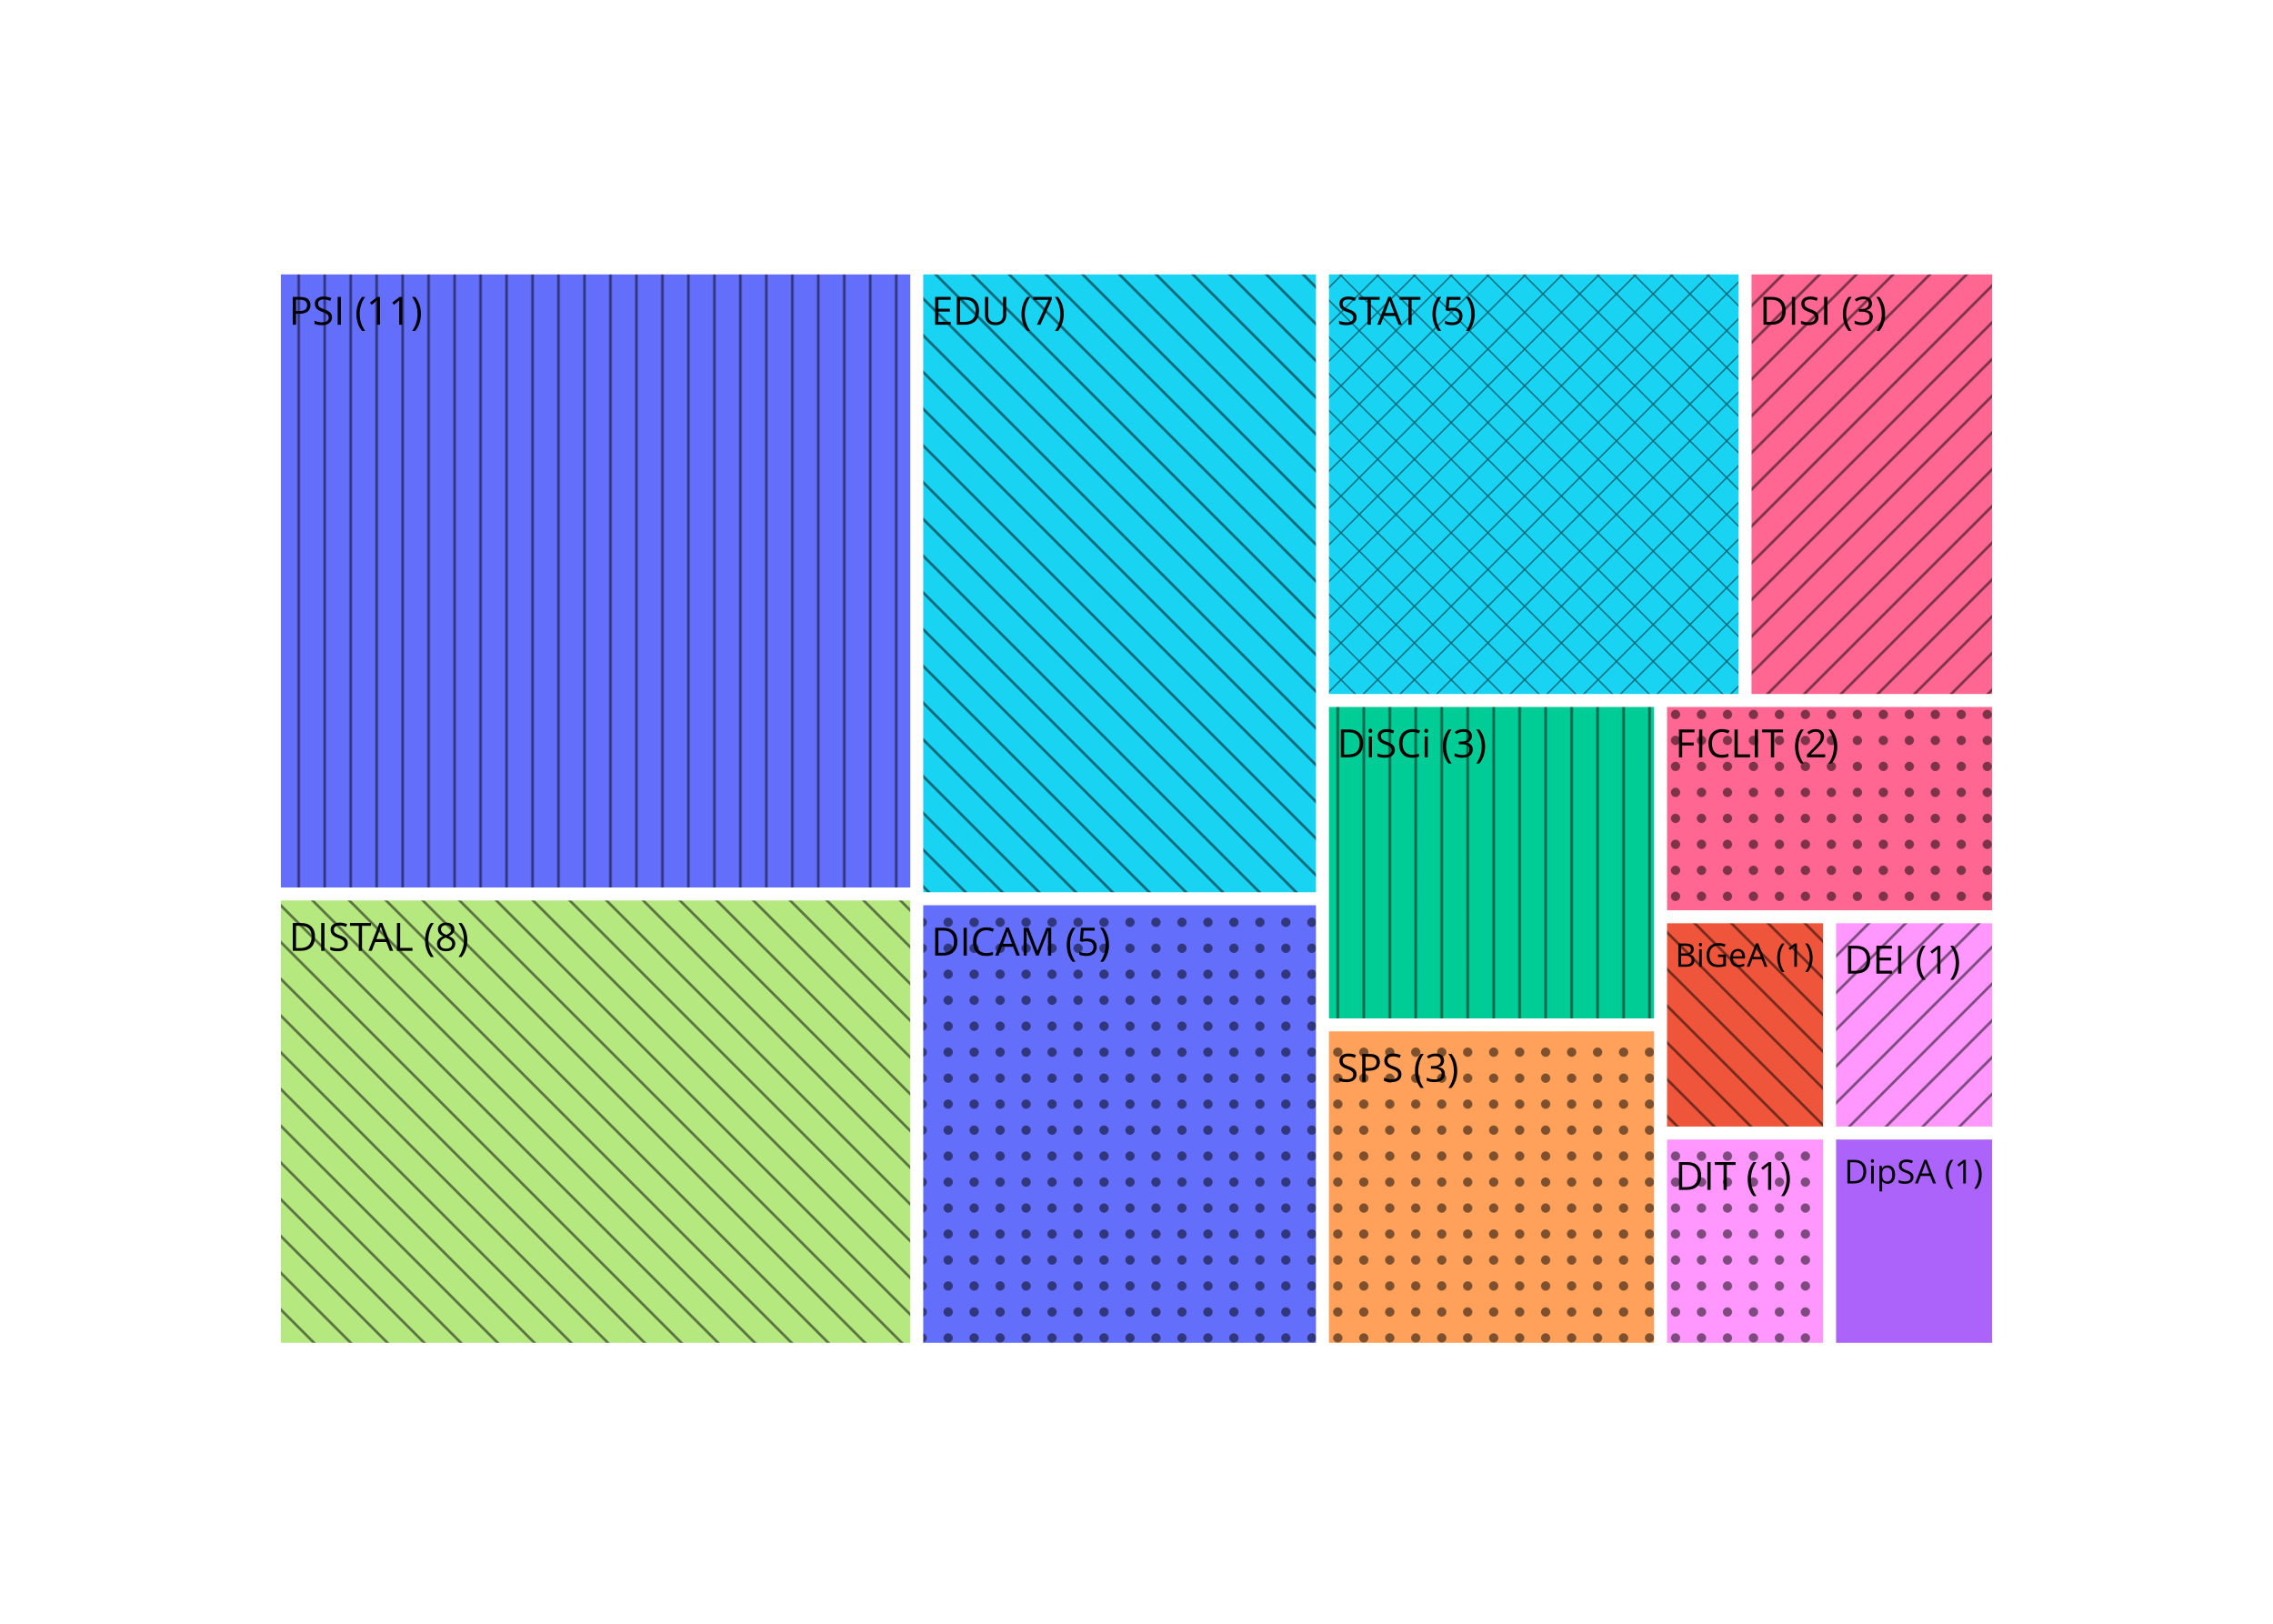
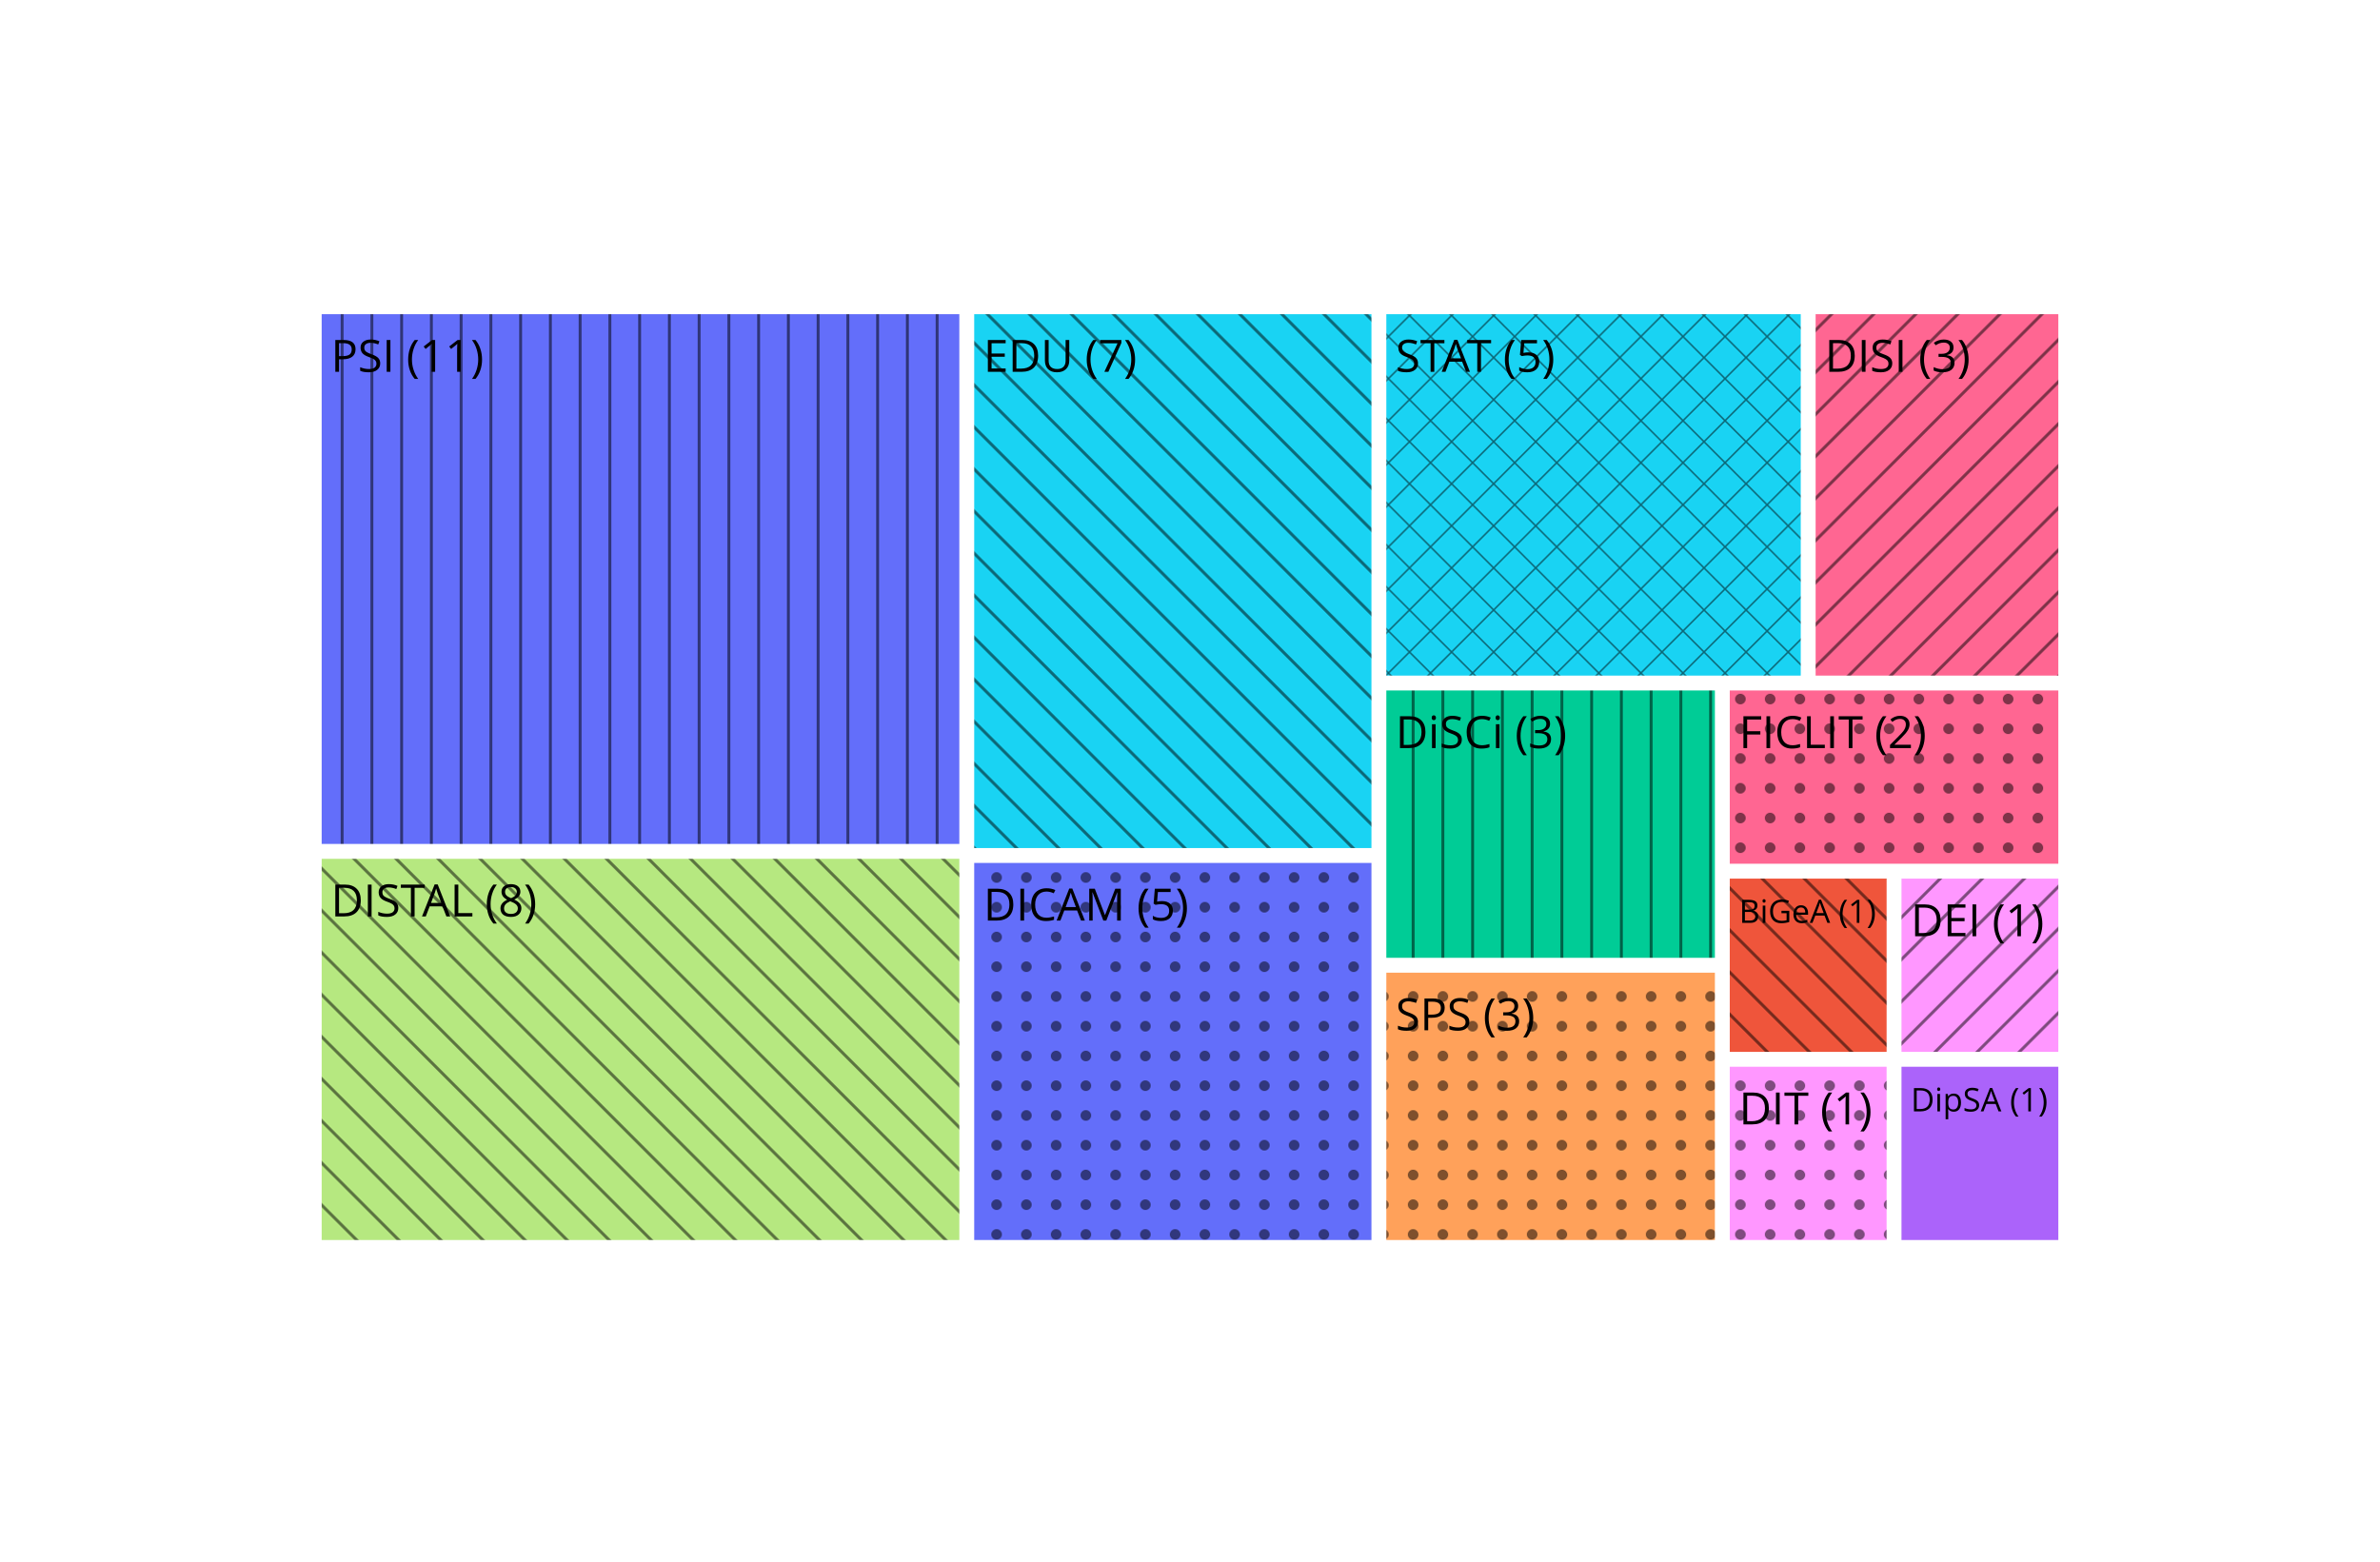
- <svg xmlns="http://www.w3.org/2000/svg" class="main-svg" width="700" height="500" style="" viewBox="0 0 700 500">
-   <rect x="0" y="0" width="700" height="500" style="fill: rgb(255, 255, 255); fill-opacity: 1;" />
-   <defs id="defs-c2ee81">
+ <svg xmlns="http://www.w3.org/2000/svg" class="main-svg" width="640" height="420" style="" viewBox="0 0 640 420">
+   <rect x="0" y="0" width="640" height="420" style="fill: rgb(255, 255, 255); fill-opacity: 1;" />
+   <defs id="defs-8d0944">
    <g class="clips" />
    <g class="gradients" />
    <g class="patterns">
-       <pattern id="pc2ee81-8213b8-10" width="8px" height="8px" patternUnits="userSpaceOnUse" patternTransform="">
+       <pattern id="p8d0944-5b4b1c-10" width="8px" height="8px" patternUnits="userSpaceOnUse" patternTransform="">
        <rect width="8px" height="8px" fill="rgb(99, 110, 250)" fill-opacity="1" />
        <path d="M4,0L4,8" opacity="0.5" stroke="rgb(0, 0, 0)" stroke-width="0.8px" />
      </pattern>
-       <pattern id="pc2ee81-8213b8-4" width="11.314px" height="11.314px" patternUnits="userSpaceOnUse" patternTransform="">
+       <pattern id="p8d0944-5b4b1c-4" width="11.314px" height="11.314px" patternUnits="userSpaceOnUse" patternTransform="">
        <rect width="11.314px" height="11.314px" fill="rgb(182, 232, 128)" fill-opacity="1" />
        <path d="M8.485,-2.828l5.657,5.657M0,0L11.314,11.314M-2.828,8.485l5.657,5.657" opacity="0.5" stroke="rgb(0, 0, 0)" stroke-width="0.8px" />
      </pattern>
-       <pattern id="pc2ee81-8213b8-8" width="11.314px" height="11.314px" patternUnits="userSpaceOnUse" patternTransform="">
+       <pattern id="p8d0944-5b4b1c-8" width="11.314px" height="11.314px" patternUnits="userSpaceOnUse" patternTransform="">
        <rect width="11.314px" height="11.314px" fill="rgb(25, 211, 243)" fill-opacity="1" />
        <path d="M8.485,-2.828l5.657,5.657M0,0L11.314,11.314M-2.828,8.485l5.657,5.657" opacity="0.5" stroke="rgb(0, 0, 0)" stroke-width="0.8px" />
      </pattern>
-       <pattern id="pc2ee81-8213b8-2" width="8px" height="8px" patternUnits="userSpaceOnUse" patternTransform="">
+       <pattern id="p8d0944-5b4b1c-2" width="8px" height="8px" patternUnits="userSpaceOnUse" patternTransform="">
        <rect width="8px" height="8px" fill="rgb(99, 110, 250)" fill-opacity="1" />
        <circle cx="4" cy="4" r="1.427" opacity="0.5" fill="rgb(0, 0, 0)" />
      </pattern>
-       <pattern id="pc2ee81-8213b8-12" width="11.314px" height="11.314px" patternUnits="userSpaceOnUse" patternTransform="">
+       <pattern id="p8d0944-5b4b1c-12" width="11.314px" height="11.314px" patternUnits="userSpaceOnUse" patternTransform="">
        <rect width="11.314px" height="11.314px" fill="rgb(25, 211, 243)" fill-opacity="1" />
        <path d="M-2.828,2.828l5.657,-5.657M0,11.314L11.314,0M8.485,14.142l5.657,-5.657M8.485,-2.828l5.657,5.657M0,0L11.314,11.314M-2.828,8.485l5.657,5.657" opacity="0.5" stroke="rgb(0, 0, 0)" stroke-width="0.411px" />
      </pattern>
-       <pattern id="pc2ee81-8213b8-3" width="11.314px" height="11.314px" patternUnits="userSpaceOnUse" patternTransform="">
+       <pattern id="p8d0944-5b4b1c-3" width="11.314px" height="11.314px" patternUnits="userSpaceOnUse" patternTransform="">
        <rect width="11.314px" height="11.314px" fill="rgb(255, 102, 146)" fill-opacity="1" />
        <path d="M-2.828,2.828l5.657,-5.657M0,11.314L11.314,0M8.485,14.142l5.657,-5.657" opacity="0.5" stroke="rgb(0, 0, 0)" stroke-width="0.8px" />
      </pattern>
-       <pattern id="pc2ee81-8213b8-6" width="8px" height="8px" patternUnits="userSpaceOnUse" patternTransform="">
+       <pattern id="p8d0944-5b4b1c-6" width="8px" height="8px" patternUnits="userSpaceOnUse" patternTransform="">
        <rect width="8px" height="8px" fill="rgb(0, 204, 150)" fill-opacity="1" />
        <path d="M4,0L4,8" opacity="0.5" stroke="rgb(0, 0, 0)" stroke-width="0.8px" />
      </pattern>
-       <pattern id="pc2ee81-8213b8-11" width="8px" height="8px" patternUnits="userSpaceOnUse" patternTransform="">
+       <pattern id="p8d0944-5b4b1c-11" width="8px" height="8px" patternUnits="userSpaceOnUse" patternTransform="">
        <rect width="8px" height="8px" fill="rgb(255, 161, 90)" fill-opacity="1" />
        <circle cx="4" cy="4" r="1.427" opacity="0.5" fill="rgb(0, 0, 0)" />
      </pattern>
-       <pattern id="pc2ee81-8213b8-9" width="8px" height="8px" patternUnits="userSpaceOnUse" patternTransform="">
+       <pattern id="p8d0944-5b4b1c-9" width="8px" height="8px" patternUnits="userSpaceOnUse" patternTransform="">
        <rect width="8px" height="8px" fill="rgb(255, 102, 146)" fill-opacity="1" />
        <circle cx="4" cy="4" r="1.427" opacity="0.5" fill="rgb(0, 0, 0)" />
      </pattern>
-       <pattern id="pc2ee81-8213b8-0" width="11.314px" height="11.314px" patternUnits="userSpaceOnUse" patternTransform="">
+       <pattern id="p8d0944-5b4b1c-0" width="11.314px" height="11.314px" patternUnits="userSpaceOnUse" patternTransform="">
        <rect width="11.314px" height="11.314px" fill="rgb(239, 85, 59)" fill-opacity="1" />
        <path d="M8.485,-2.828l5.657,5.657M0,0L11.314,11.314M-2.828,8.485l5.657,5.657" opacity="0.5" stroke="rgb(0, 0, 0)" stroke-width="0.8px" />
      </pattern>
-       <pattern id="pc2ee81-8213b8-1" width="11.314px" height="11.314px" patternUnits="userSpaceOnUse" patternTransform="">
+       <pattern id="p8d0944-5b4b1c-1" width="11.314px" height="11.314px" patternUnits="userSpaceOnUse" patternTransform="">
        <rect width="11.314px" height="11.314px" fill="rgb(255, 151, 255)" fill-opacity="1" />
        <path d="M-2.828,2.828l5.657,-5.657M0,11.314L11.314,0M8.485,14.142l5.657,-5.657" opacity="0.5" stroke="rgb(0, 0, 0)" stroke-width="0.8px" />
      </pattern>
-       <pattern id="pc2ee81-8213b8-5" width="8px" height="8px" patternUnits="userSpaceOnUse" patternTransform="">
+       <pattern id="p8d0944-5b4b1c-5" width="8px" height="8px" patternUnits="userSpaceOnUse" patternTransform="">
        <rect width="8px" height="8px" fill="rgb(255, 151, 255)" fill-opacity="1" />
        <circle cx="4" cy="4" r="1.427" opacity="0.5" fill="rgb(0, 0, 0)" />
      </pattern>
    </g>
  </defs>
  <g class="bglayer" />
  <g class="layer-below">
    <g class="imagelayer" />
    <g class="shapelayer" />
  </g>
  <g class="cartesianlayer" />
  <g class="polarlayer" />
  <g class="smithlayer" />
  <g class="ternarylayer" />
  <g class="geolayer" />
  <g class="funnelarealayer" />
  <g class="pielayer" />
  <g class="iciclelayer" />
  <g class="treemaplayer">
    <g class="trace treemap" style="opacity: 1;">
      <g class="slice cursor-pointer">
-         <path class="surface" d="M80,60L620,60L620,420L80,420Z" style="pointer-events: none; fill: rgb(0, 0, 0); fill-opacity: 0; stroke-width: 0; stroke: rgb(0, 0, 0); stroke-opacity: 0; opacity: 100;" />
+         <path class="surface" d="M80,60L560,60L560,340L80,340Z" style="pointer-events: none; fill: rgb(0, 0, 0); fill-opacity: 0; stroke-width: 0; stroke: rgb(0, 0, 0); stroke-opacity: 0; opacity: 100;" />
        <g class="slicetext">
          <text data-notex="1" class="slicetext" text-anchor="start" x="0" y="0" style="font-family: 'Open Sans', verdana, arial, sans-serif; font-size: 12px; fill: rgb(42, 63, 95); fill-opacity: 1; white-space: pre;" transform="translate(86,76)"> </text>
        </g>
      </g>
      <g class="slice cursor-pointer">
-         <path class="surface pattern_filled" d="M86,84L280.824,84L280.824,273.789L86,273.789Z" style="pointer-events: none; stroke-width: 1; fill: url('#pc2ee81-8213b8-10'); stroke: rgb(255, 255, 255); stroke-opacity: 1; opacity: 1;" />
+         <path class="surface pattern_filled" d="M86,84L258.471,84L258.471,227.474L86,227.474Z" style="pointer-events: none; stroke-width: 1; fill: url('#p8d0944-5b4b1c-10'); stroke: rgb(255, 255, 255); stroke-opacity: 1; opacity: 1;" />
        <g class="slicetext">
          <text data-notex="1" class="slicetext" text-anchor="start" x="0" y="0" style="font-family: 'Open Sans', verdana, arial, sans-serif; font-size: 12px; fill: rgb(255, 255, 255); fill-opacity: 1; white-space: pre;" transform="translate(89,100)">
            <tspan style=" fill: black; text-shadow: -2px -2px 0 #FFF, 2px -2px 0 #FFF, -2px 2px 0 #FFF, 2px 2px 0 #FFF, -2px 0 0 #FFF, 2px 0 0 #FFF, 0 -2px 0 #FFF, 0 2px 0 #FFF;">PSI (11)</tspan>
          </text>
        </g>
      </g>
      <g class="slice cursor-pointer">
-         <path class="surface pattern_filled" d="M86,276.789L280.824,276.789L280.824,414L86,414Z" style="pointer-events: none; stroke-width: 1; fill: url('#pc2ee81-8213b8-4'); stroke: rgb(255, 255, 255); stroke-opacity: 1; opacity: 1;" />
+         <path class="surface pattern_filled" d="M86,230.474L258.471,230.474L258.471,334L86,334Z" style="pointer-events: none; stroke-width: 1; fill: url('#p8d0944-5b4b1c-4'); stroke: rgb(255, 255, 255); stroke-opacity: 1; opacity: 1;" />
        <g class="slicetext">
-           <text data-notex="1" class="slicetext" text-anchor="start" x="0" y="0" style="font-family: 'Open Sans', verdana, arial, sans-serif; font-size: 12px; fill: rgb(68, 68, 68); fill-opacity: 1; white-space: pre;" transform="translate(89,292.7895)">
+           <text data-notex="1" class="slicetext" text-anchor="start" x="0" y="0" style="font-family: 'Open Sans', verdana, arial, sans-serif; font-size: 12px; fill: rgb(68, 68, 68); fill-opacity: 1; white-space: pre;" transform="translate(89,246.4737)">
            <tspan style=" fill: black; text-shadow: -2px -2px 0 #FFF, 2px -2px 0 #FFF, -2px 2px 0 #FFF, 2px 2px 0 #FFF, -2px 0 0 #FFF, 2px 0 0 #FFF, 0 -2px 0 #FFF, 0 2px 0 #FFF;">DISTAL (8)</tspan>
          </text>
        </g>
      </g>
      <g class="slice cursor-pointer">
-         <path class="surface pattern_filled" d="M283.824,84L405.765,84L405.765,275.25L283.824,275.25Z" style="pointer-events: none; stroke-width: 1; fill: url('#pc2ee81-8213b8-8'); stroke: rgb(255, 255, 255); stroke-opacity: 1; opacity: 1;" />
+         <path class="surface pattern_filled" d="M261.471,84L369.294,84L369.294,228.583L261.471,228.583Z" style="pointer-events: none; stroke-width: 1; fill: url('#p8d0944-5b4b1c-8'); stroke: rgb(255, 255, 255); stroke-opacity: 1; opacity: 1;" />
        <g class="slicetext">
-           <text data-notex="1" class="slicetext" text-anchor="start" x="0" y="0" style="font-family: 'Open Sans', verdana, arial, sans-serif; font-size: 12px; fill: rgb(68, 68, 68); fill-opacity: 1; white-space: pre;" transform="translate(286.8235,100)">
+           <text data-notex="1" class="slicetext" text-anchor="start" x="0" y="0" style="font-family: 'Open Sans', verdana, arial, sans-serif; font-size: 12px; fill: rgb(68, 68, 68); fill-opacity: 1; white-space: pre;" transform="translate(264.4706,100)">
            <tspan style=" fill: black; text-shadow: -2px -2px 0 #FFF, 2px -2px 0 #FFF, -2px 2px 0 #FFF, 2px 2px 0 #FFF, -2px 0 0 #FFF, 2px 0 0 #FFF, 0 -2px 0 #FFF, 0 2px 0 #FFF;">EDU (7)</tspan>
          </text>
        </g>
      </g>
      <g class="slice cursor-pointer">
-         <path class="surface pattern_filled" d="M283.824,278.25L405.765,278.25L405.765,414L283.824,414Z" style="pointer-events: none; stroke-width: 1; fill: url('#pc2ee81-8213b8-2'); stroke: rgb(255, 255, 255); stroke-opacity: 1; opacity: 1;" />
+         <path class="surface pattern_filled" d="M261.471,231.583L369.294,231.583L369.294,334L261.471,334Z" style="pointer-events: none; stroke-width: 1; fill: url('#p8d0944-5b4b1c-2'); stroke: rgb(255, 255, 255); stroke-opacity: 1; opacity: 1;" />
        <g class="slicetext">
-           <text data-notex="1" class="slicetext" text-anchor="start" x="0" y="0" style="font-family: 'Open Sans', verdana, arial, sans-serif; font-size: 12px; fill: rgb(255, 255, 255); fill-opacity: 1; white-space: pre;" transform="translate(286.8235,294.25)">
+           <text data-notex="1" class="slicetext" text-anchor="start" x="0" y="0" style="font-family: 'Open Sans', verdana, arial, sans-serif; font-size: 12px; fill: rgb(255, 255, 255); fill-opacity: 1; white-space: pre;" transform="translate(264.4706,247.5833)">
            <tspan style=" fill: black; text-shadow: -2px -2px 0 #FFF, 2px -2px 0 #FFF, -2px 2px 0 #FFF, 2px 2px 0 #FFF, -2px 0 0 #FFF, 2px 0 0 #FFF, 0 -2px 0 #FFF, 0 2px 0 #FFF;">DICAM (5)</tspan>
          </text>
        </g>
      </g>
      <g class="slice cursor-pointer">
-         <path class="surface pattern_filled" d="M408.765,84L535.912,84L535.912,214.2L408.765,214.2Z" style="pointer-events: none; stroke-width: 1; fill: url('#pc2ee81-8213b8-12'); stroke: rgb(255, 255, 255); stroke-opacity: 1; opacity: 1;" />
+         <path class="surface pattern_filled" d="M372.294,84L484.735,84L484.735,182.2L372.294,182.2Z" style="pointer-events: none; stroke-width: 1; fill: url('#p8d0944-5b4b1c-12'); stroke: rgb(255, 255, 255); stroke-opacity: 1; opacity: 1;" />
        <g class="slicetext">
-           <text data-notex="1" class="slicetext" text-anchor="start" x="0" y="0" style="font-family: 'Open Sans', verdana, arial, sans-serif; font-size: 12px; fill: rgb(68, 68, 68); fill-opacity: 1; white-space: pre;" transform="translate(411.7647,100)">
+           <text data-notex="1" class="slicetext" text-anchor="start" x="0" y="0" style="font-family: 'Open Sans', verdana, arial, sans-serif; font-size: 12px; fill: rgb(68, 68, 68); fill-opacity: 1; white-space: pre;" transform="translate(375.2941,100)">
            <tspan style=" fill: black; text-shadow: -2px -2px 0 #FFF, 2px -2px 0 #FFF, -2px 2px 0 #FFF, 2px 2px 0 #FFF, -2px 0 0 #FFF, 2px 0 0 #FFF, 0 -2px 0 #FFF, 0 2px 0 #FFF;">STAT (5)</tspan>
          </text>
        </g>
      </g>
      <g class="slice cursor-pointer">
-         <path class="surface pattern_filled" d="M538.912,84L614,84L614,214.2L538.912,214.2Z" style="pointer-events: none; stroke-width: 1; fill: url('#pc2ee81-8213b8-3'); stroke: rgb(255, 255, 255); stroke-opacity: 1; opacity: 1;" />
+         <path class="surface pattern_filled" d="M487.735,84L554,84L554,182.2L487.735,182.2Z" style="pointer-events: none; stroke-width: 1; fill: url('#p8d0944-5b4b1c-3'); stroke: rgb(255, 255, 255); stroke-opacity: 1; opacity: 1;" />
        <g class="slicetext">
-           <text data-notex="1" class="slicetext" text-anchor="start" x="0" y="0" style="font-family: 'Open Sans', verdana, arial, sans-serif; font-size: 12px; fill: rgb(68, 68, 68); fill-opacity: 1; white-space: pre;" transform="translate(541.9118,100)">
+           <text data-notex="1" class="slicetext" text-anchor="start" x="0" y="0" style="font-family: 'Open Sans', verdana, arial, sans-serif; font-size: 12px; fill: rgb(68, 68, 68); fill-opacity: 1; white-space: pre;" transform="translate(490.7353,100)">
            <tspan style=" fill: black; text-shadow: -2px -2px 0 #FFF, 2px -2px 0 #FFF, -2px 2px 0 #FFF, 2px 2px 0 #FFF, -2px 0 0 #FFF, 2px 0 0 #FFF, 0 -2px 0 #FFF, 0 2px 0 #FFF;">DISI (3)</tspan>
          </text>
        </g>
      </g>
      <g class="slice cursor-pointer">
-         <path class="surface pattern_filled" d="M408.765,217.2L509.882,217.2L509.882,314.1L408.765,314.1Z" style="pointer-events: none; stroke-width: 1; fill: url('#pc2ee81-8213b8-6'); stroke: rgb(255, 255, 255); stroke-opacity: 1; opacity: 1;" />
+         <path class="surface pattern_filled" d="M372.294,185.2L461.647,185.2L461.647,258.1L372.294,258.1Z" style="pointer-events: none; stroke-width: 1; fill: url('#p8d0944-5b4b1c-6'); stroke: rgb(255, 255, 255); stroke-opacity: 1; opacity: 1;" />
        <g class="slicetext">
-           <text data-notex="1" class="slicetext" text-anchor="start" x="0" y="0" style="font-family: 'Open Sans', verdana, arial, sans-serif; font-size: 12px; fill: rgb(68, 68, 68); fill-opacity: 1; white-space: pre;" transform="translate(411.7647,233.2)">
+           <text data-notex="1" class="slicetext" text-anchor="start" x="0" y="0" style="font-family: 'Open Sans', verdana, arial, sans-serif; font-size: 12px; fill: rgb(68, 68, 68); fill-opacity: 1; white-space: pre;" transform="translate(375.2941,201.2)">
            <tspan style=" fill: black; text-shadow: -2px -2px 0 #FFF, 2px -2px 0 #FFF, -2px 2px 0 #FFF, 2px 2px 0 #FFF, -2px 0 0 #FFF, 2px 0 0 #FFF, 0 -2px 0 #FFF, 0 2px 0 #FFF;">DiSCi (3)</tspan>
          </text>
        </g>
      </g>
      <g class="slice cursor-pointer">
-         <path class="surface pattern_filled" d="M408.765,317.1L509.882,317.1L509.882,414L408.765,414Z" style="pointer-events: none; stroke-width: 1; fill: url('#pc2ee81-8213b8-11'); stroke: rgb(255, 255, 255); stroke-opacity: 1; opacity: 1;" />
+         <path class="surface pattern_filled" d="M372.294,261.1L461.647,261.1L461.647,334L372.294,334Z" style="pointer-events: none; stroke-width: 1; fill: url('#p8d0944-5b4b1c-11'); stroke: rgb(255, 255, 255); stroke-opacity: 1; opacity: 1;" />
        <g class="slicetext">
-           <text data-notex="1" class="slicetext" text-anchor="start" x="0" y="0" style="font-family: 'Open Sans', verdana, arial, sans-serif; font-size: 12px; fill: rgb(68, 68, 68); fill-opacity: 1; white-space: pre;" transform="translate(411.7647,333.1)">
+           <text data-notex="1" class="slicetext" text-anchor="start" x="0" y="0" style="font-family: 'Open Sans', verdana, arial, sans-serif; font-size: 12px; fill: rgb(68, 68, 68); fill-opacity: 1; white-space: pre;" transform="translate(375.2941,277.1)">
            <tspan style=" fill: black; text-shadow: -2px -2px 0 #FFF, 2px -2px 0 #FFF, -2px 2px 0 #FFF, 2px 2px 0 #FFF, -2px 0 0 #FFF, 2px 0 0 #FFF, 0 -2px 0 #FFF, 0 2px 0 #FFF;">SPS (3)</tspan>
          </text>
        </g>
      </g>
      <g class="slice cursor-pointer">
-         <path class="surface pattern_filled" d="M512.882,217.2L614,217.2L614,280.8L512.882,280.8Z" style="pointer-events: none; stroke-width: 1; fill: url('#pc2ee81-8213b8-9'); stroke: rgb(255, 255, 255); stroke-opacity: 1; opacity: 1;" />
+         <path class="surface pattern_filled" d="M464.647,185.2L554,185.2L554,232.8L464.647,232.8Z" style="pointer-events: none; stroke-width: 1; fill: url('#p8d0944-5b4b1c-9'); stroke: rgb(255, 255, 255); stroke-opacity: 1; opacity: 1;" />
        <g class="slicetext">
-           <text data-notex="1" class="slicetext" text-anchor="start" x="0" y="0" style="font-family: 'Open Sans', verdana, arial, sans-serif; font-size: 12px; fill: rgb(68, 68, 68); fill-opacity: 1; white-space: pre;" transform="translate(515.8824,233.2)">
+           <text data-notex="1" class="slicetext" text-anchor="start" x="0" y="0" style="font-family: 'Open Sans', verdana, arial, sans-serif; font-size: 12px; fill: rgb(68, 68, 68); fill-opacity: 1; white-space: pre;" transform="translate(467.6471,201.2)">
            <tspan style=" fill: black; text-shadow: -2px -2px 0 #FFF, 2px -2px 0 #FFF, -2px 2px 0 #FFF, 2px 2px 0 #FFF, -2px 0 0 #FFF, 2px 0 0 #FFF, 0 -2px 0 #FFF, 0 2px 0 #FFF;">FICLIT (2)</tspan>
          </text>
        </g>
      </g>
      <g class="slice cursor-pointer">
-         <path class="surface pattern_filled" d="M512.882,283.8L561.941,283.8L561.941,347.4L512.882,347.4Z" style="pointer-events: none; stroke-width: 1; fill: url('#pc2ee81-8213b8-0'); stroke: rgb(255, 255, 255); stroke-opacity: 1; opacity: 1;" />
+         <path class="surface pattern_filled" d="M464.647,235.8L507.824,235.8L507.824,283.4L464.647,283.4Z" style="pointer-events: none; stroke-width: 1; fill: url('#p8d0944-5b4b1c-0'); stroke: rgb(255, 255, 255); stroke-opacity: 1; opacity: 1;" />
        <g class="slicetext">
-           <text data-notex="1" class="slicetext" text-anchor="start" x="0" y="0" style="font-family: 'Open Sans', verdana, arial, sans-serif; font-size: 12px; fill: rgb(255, 255, 255); fill-opacity: 1; white-space: pre;" transform="translate(515.8824,297.7011)scale(0.8385424)">
+           <text data-notex="1" class="slicetext" text-anchor="start" x="0" y="0" style="font-family: 'Open Sans', verdana, arial, sans-serif; font-size: 12px; fill: rgb(255, 255, 255); fill-opacity: 1; white-space: pre;" transform="translate(467.6471,248.2022)scale(0.7232447)">
            <tspan style=" fill: black; text-shadow: -2px -2px 0 #FFF, 2px -2px 0 #FFF, -2px 2px 0 #FFF, 2px 2px 0 #FFF, -2px 0 0 #FFF, 2px 0 0 #FFF, 0 -2px 0 #FFF, 0 2px 0 #FFF;">BiGeA (1)</tspan>
          </text>
        </g>
      </g>
      <g class="slice cursor-pointer">
-         <path class="surface pattern_filled" d="M564.941,283.8L614,283.8L614,347.4L564.941,347.4Z" style="pointer-events: none; stroke-width: 1; fill: url('#pc2ee81-8213b8-1'); stroke: rgb(255, 255, 255); stroke-opacity: 1; opacity: 1;" />
+         <path class="surface pattern_filled" d="M510.824,235.8L554,235.8L554,283.4L510.824,283.4Z" style="pointer-events: none; stroke-width: 1; fill: url('#p8d0944-5b4b1c-1'); stroke: rgb(255, 255, 255); stroke-opacity: 1; opacity: 1;" />
        <g class="slicetext">
-           <text data-notex="1" class="slicetext" text-anchor="start" x="0" y="0" style="font-family: 'Open Sans', verdana, arial, sans-serif; font-size: 12px; fill: rgb(68, 68, 68); fill-opacity: 1; white-space: pre;" transform="translate(567.9412,299.8)">
+           <text data-notex="1" class="slicetext" text-anchor="start" x="0" y="0" style="font-family: 'Open Sans', verdana, arial, sans-serif; font-size: 12px; fill: rgb(68, 68, 68); fill-opacity: 1; white-space: pre;" transform="translate(513.8235,251.8)">
            <tspan style=" fill: black; text-shadow: -2px -2px 0 #FFF, 2px -2px 0 #FFF, -2px 2px 0 #FFF, 2px 2px 0 #FFF, -2px 0 0 #FFF, 2px 0 0 #FFF, 0 -2px 0 #FFF, 0 2px 0 #FFF;">DEI (1)</tspan>
          </text>
        </g>
      </g>
      <g class="slice cursor-pointer">
-         <path class="surface pattern_filled" d="M512.882,350.4L561.941,350.4L561.941,414L512.882,414Z" style="pointer-events: none; stroke-width: 1; fill: url('#pc2ee81-8213b8-5'); stroke: rgb(255, 255, 255); stroke-opacity: 1; opacity: 1;" />
+         <path class="surface pattern_filled" d="M464.647,286.4L507.824,286.4L507.824,334L464.647,334Z" style="pointer-events: none; stroke-width: 1; fill: url('#p8d0944-5b4b1c-5'); stroke: rgb(255, 255, 255); stroke-opacity: 1; opacity: 1;" />
        <g class="slicetext">
-           <text data-notex="1" class="slicetext" text-anchor="start" x="0" y="0" style="font-family: 'Open Sans', verdana, arial, sans-serif; font-size: 12px; fill: rgb(68, 68, 68); fill-opacity: 1; white-space: pre;" transform="translate(515.8824,366.4)">
+           <text data-notex="1" class="slicetext" text-anchor="start" x="0" y="0" style="font-family: 'Open Sans', verdana, arial, sans-serif; font-size: 12px; fill: rgb(68, 68, 68); fill-opacity: 1; white-space: pre;" transform="translate(467.6471,302.4)">
            <tspan style=" fill: black; text-shadow: -2px -2px 0 #FFF, 2px -2px 0 #FFF, -2px 2px 0 #FFF, 2px 2px 0 #FFF, -2px 0 0 #FFF, 2px 0 0 #FFF, 0 -2px 0 #FFF, 0 2px 0 #FFF;">DIT (1)</tspan>
          </text>
        </g>
      </g>
      <g class="slice cursor-pointer">
-         <path class="surface" d="M564.941,350.4L614,350.4L614,414L564.941,414Z" style="pointer-events: none; stroke-width: 1; fill: rgb(171, 99, 250); fill-opacity: 1; stroke: rgb(255, 255, 255); stroke-opacity: 1; opacity: 1;" />
+         <path class="surface" d="M510.824,286.4L554,286.4L554,334L510.824,334Z" style="pointer-events: none; stroke-width: 1; fill: rgb(171, 99, 250); fill-opacity: 1; stroke: rgb(255, 255, 255); stroke-opacity: 1; opacity: 1;" />
        <g class="slicetext">
-           <text data-notex="1" class="slicetext" text-anchor="start" x="0" y="0" style="font-family: 'Open Sans', verdana, arial, sans-serif; font-size: 12px; fill: rgb(255, 255, 255); fill-opacity: 1; white-space: pre;" transform="translate(567.9412,364.4269)scale(0.8482212)">
+           <text data-notex="1" class="slicetext" text-anchor="start" x="0" y="0" style="font-family: 'Open Sans', verdana, arial, sans-serif; font-size: 12px; fill: rgb(255, 255, 255); fill-opacity: 1; white-space: pre;" transform="translate(513.8235,298.9051)scale(0.7311625)">
            <tspan style=" fill: black; text-shadow: -2px -2px 0 #FFF, 2px -2px 0 #FFF, -2px 2px 0 #FFF, 2px 2px 0 #FFF, -2px 0 0 #FFF, 2px 0 0 #FFF, 0 -2px 0 #FFF, 0 2px 0 #FFF;">DipSA (1)</tspan>
          </text>
        </g>
      </g>
    </g>
  </g>
  <g class="sunburstlayer" />
  <g class="glimages" />
-   <defs id="topdefs-c2ee81">
+   <defs id="topdefs-8d0944">
    <g class="clips" />
  </defs>
  <g class="layer-above">
    <g class="imagelayer" />
    <g class="shapelayer" />
  </g>
  <g class="infolayer">
    <g class="g-gtitle" />
  </g>
</svg>
